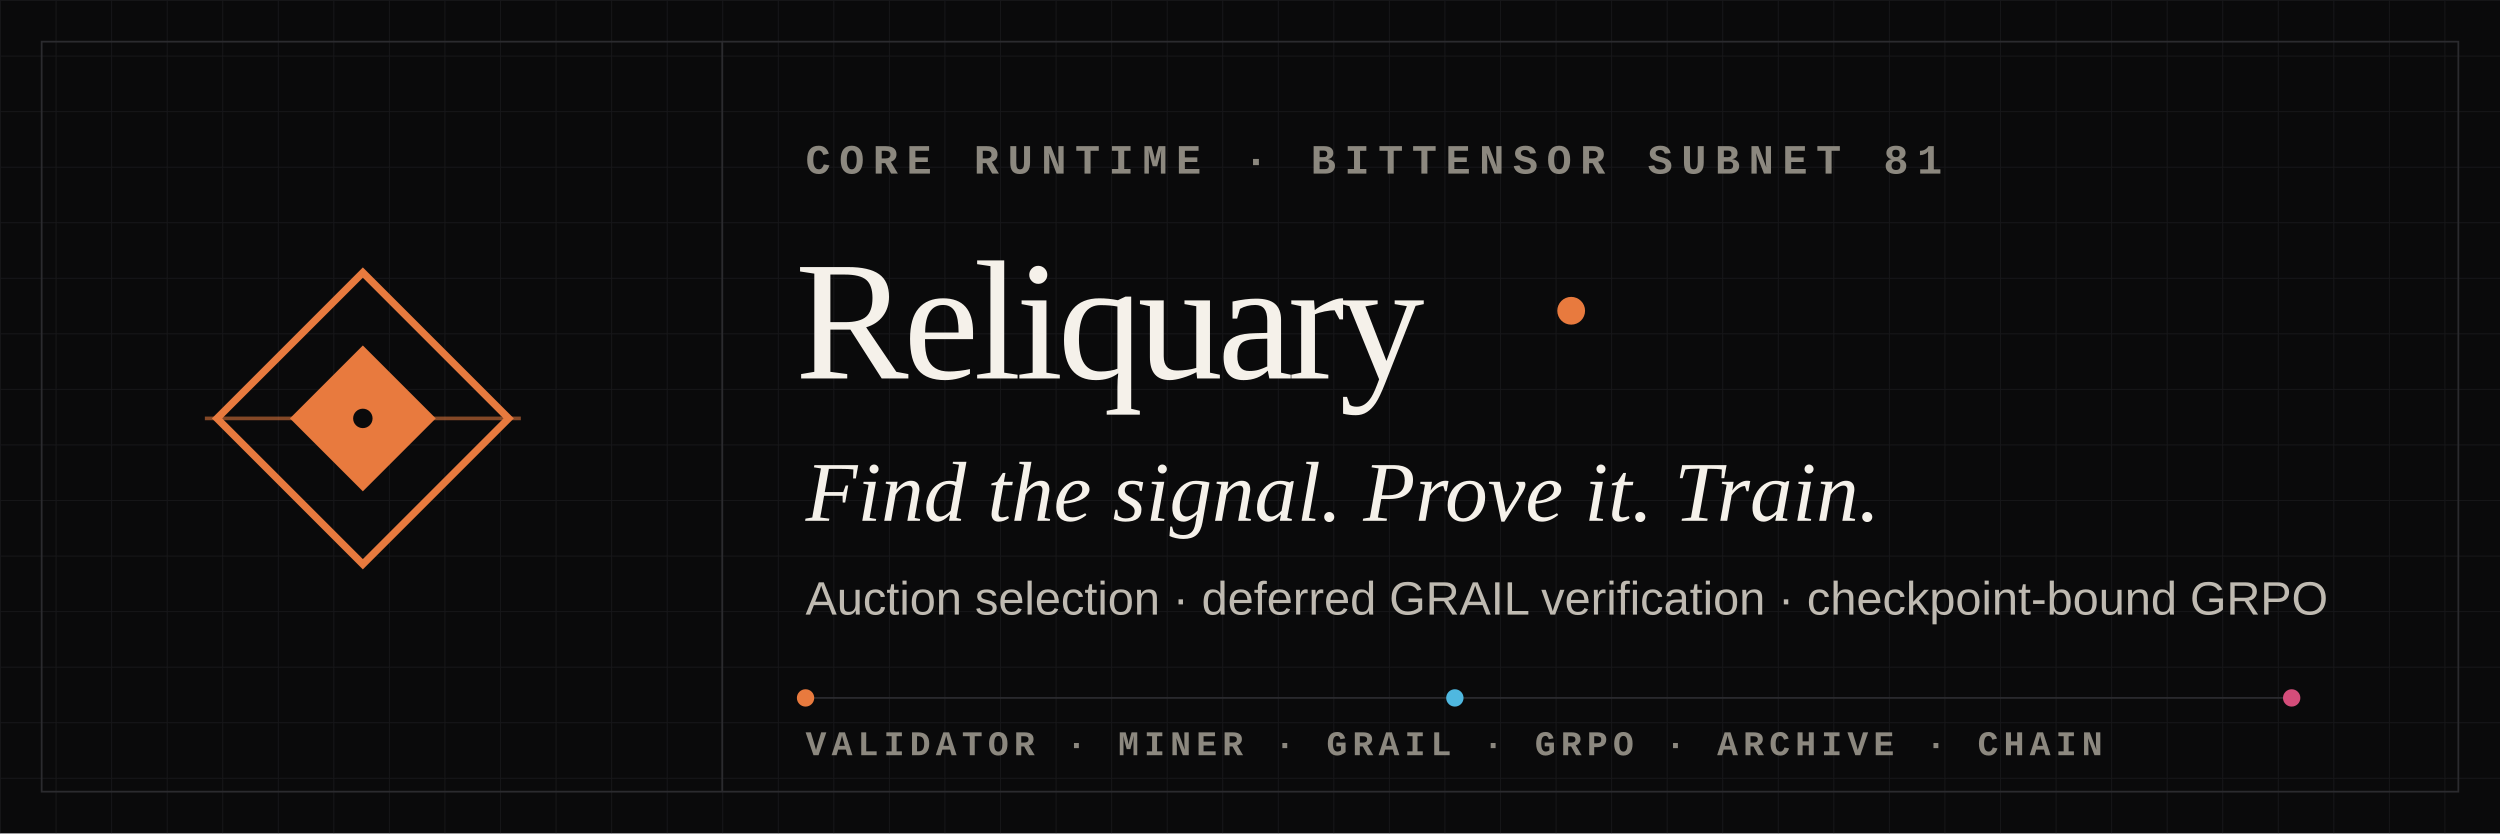
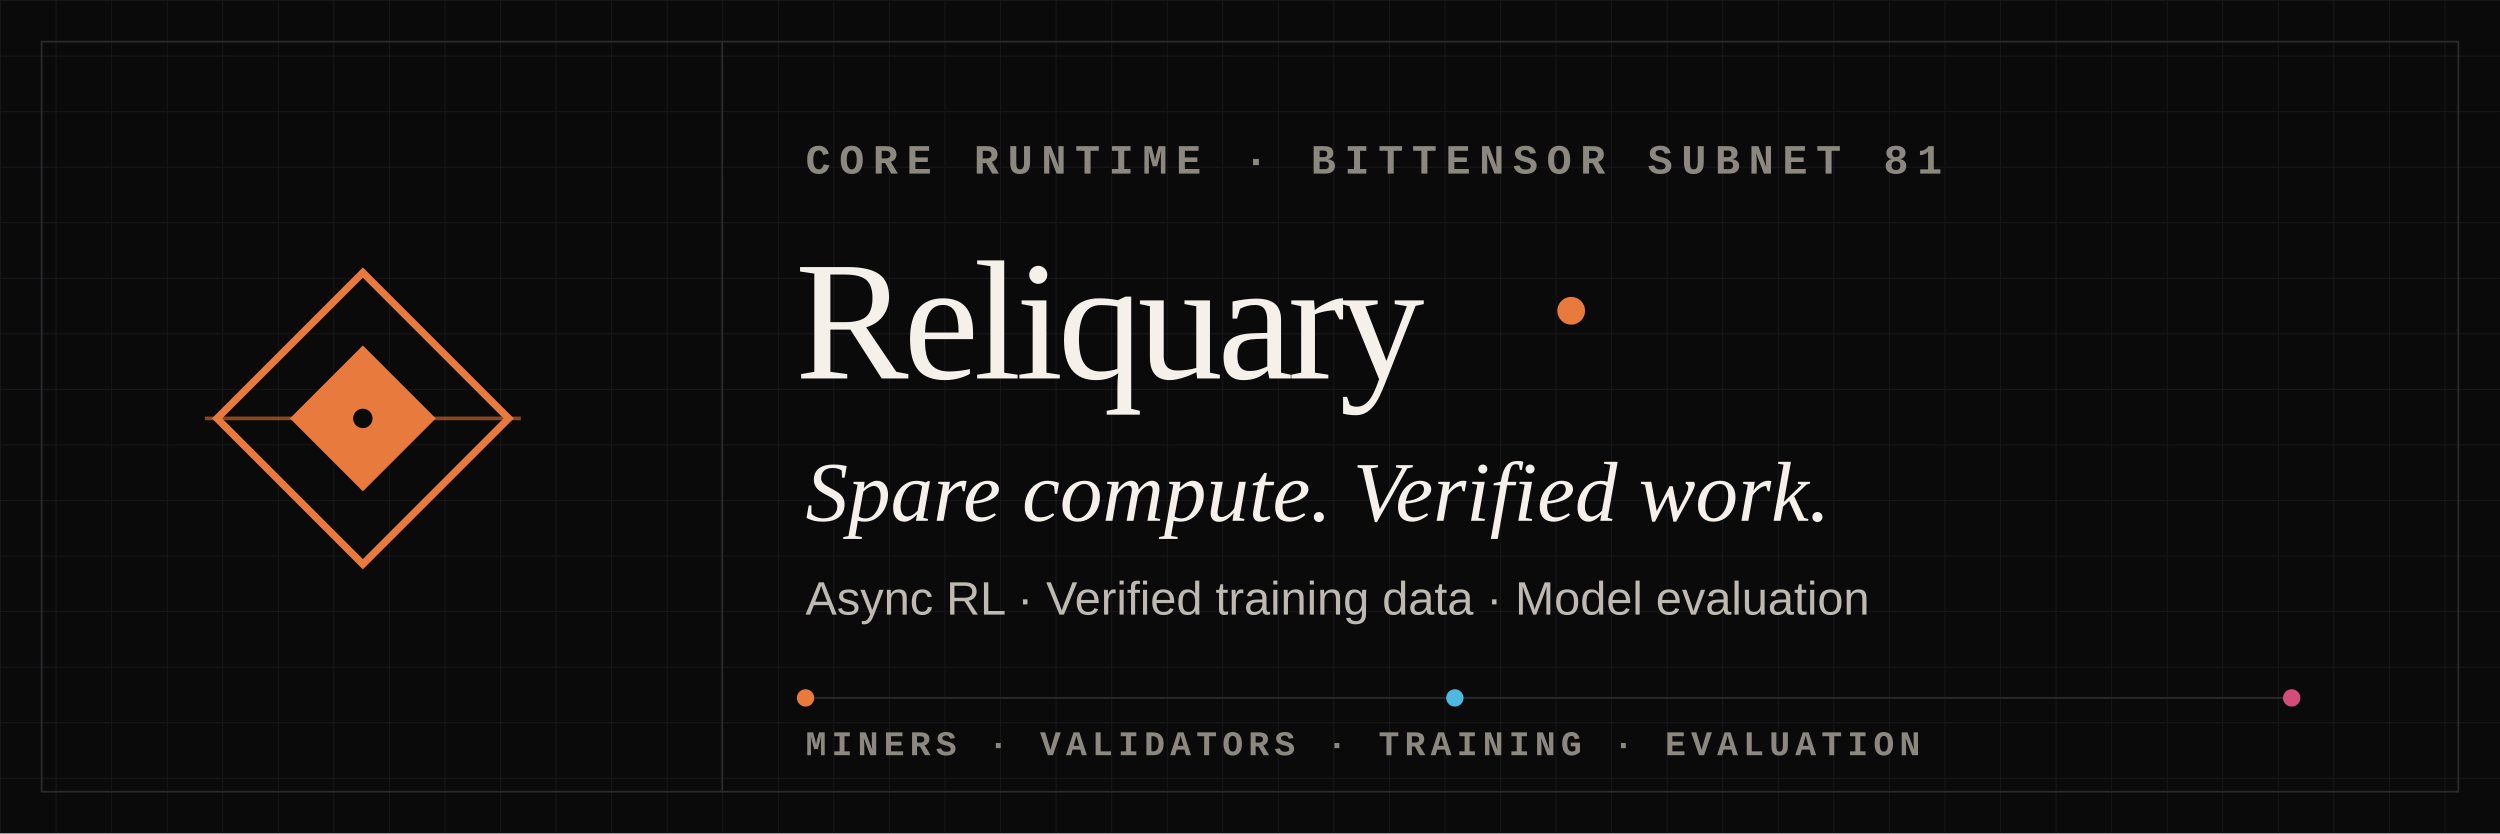
<svg xmlns="http://www.w3.org/2000/svg" width="1440" height="480" viewBox="0 0 1440 480" role="img" aria-labelledby="reliquary-core-hero-title reliquary-core-hero-description" focusable="false">
  <defs>
    <pattern id="reliquary-core-grid" width="32" height="32" patternUnits="userSpaceOnUse">
      <path d="M 32 0 L 0 0 0 32" fill="none" stroke="#202024" stroke-width="1" />
    </pattern>
  </defs>
  <rect width="1440" height="480" fill="#0a0a0b" />
  <rect width="1440" height="480" fill="url(#reliquary-core-grid)" opacity="0.6" />
  <rect x="24" y="24" width="1392" height="432" fill="none" stroke="#2b2b2f" />
  <line x1="416" y1="24" x2="416" y2="456" stroke="#2b2b2f" />
  <g transform="translate(104 136) scale(1.75)">
    <line x1="8" y1="60" x2="112" y2="60" stroke="#e87a3e" stroke-width="1.2" opacity="0.55" />
    <path d="M 60 12 L 108 60 L 60 108 L 12 60 Z" fill="none" stroke="#e87a3e" stroke-width="2.4" stroke-linejoin="miter" />
    <path d="M 60 36 L 84 60 L 60 84 L 36 60 Z" fill="#e87a3e" />
    <circle cx="60" cy="60" r="3.2" fill="#0a0a0b" />
  </g>
  <text x="464" y="100" fill="#8c887f" font-family="'Courier New', Courier, monospace" font-size="24" font-weight="700" letter-spacing="5">CORE RUNTIME · BITTENSOR SUBNET 81</text>
  <text x="458" y="218" fill="#f5f1ea" font-family="Georgia, 'Times New Roman', serif" font-size="98" letter-spacing="-3">Reliquary</text>
  <circle cx="905" cy="179" r="8" fill="#e87a3e" />
-   <text x="464" y="300" fill="#f5f1ea" font-family="Georgia, 'Times New Roman', serif" font-size="49" font-style="italic">Find the signal. Prove it. Train.</text>
-   <text x="464" y="354" fill="#bfbab1" font-family="Arial, Helvetica, sans-serif" font-size="27">Auction selection · deferred GRAIL verification · checkpoint-bound GRPO</text>
+   <text x="464" y="300" fill="#f5f1ea" font-family="Georgia, 'Times New Roman', serif" font-size="49" font-style="italic">Spare compute. Verified work.</text>
+   <text x="464" y="354" fill="#bfbab1" font-family="Arial, Helvetica, sans-serif" font-size="27">Async RL · Verified training data · Model evaluation</text>
  <line x1="464" y1="402" x2="1320" y2="402" stroke="#2b2b2f" />
  <circle cx="464" cy="402" r="5" fill="#e87a3e" />
  <circle cx="838" cy="402" r="5" fill="#4fb8e0" />
  <circle cx="1320" cy="402" r="5" fill="#d44d7a" />
-   <text x="464" y="435" fill="#8c887f" font-family="'Courier New', Courier, monospace" font-size="20" font-weight="700" letter-spacing="3">VALIDATOR · MINER · GRAIL · GRPO · ARCHIVE · CHAIN</text>
+   <text x="464" y="435" fill="#8c887f" font-family="'Courier New', Courier, monospace" font-size="20" font-weight="700" letter-spacing="3">MINERS · VALIDATORS · TRAINING · EVALUATION</text>
</svg>
